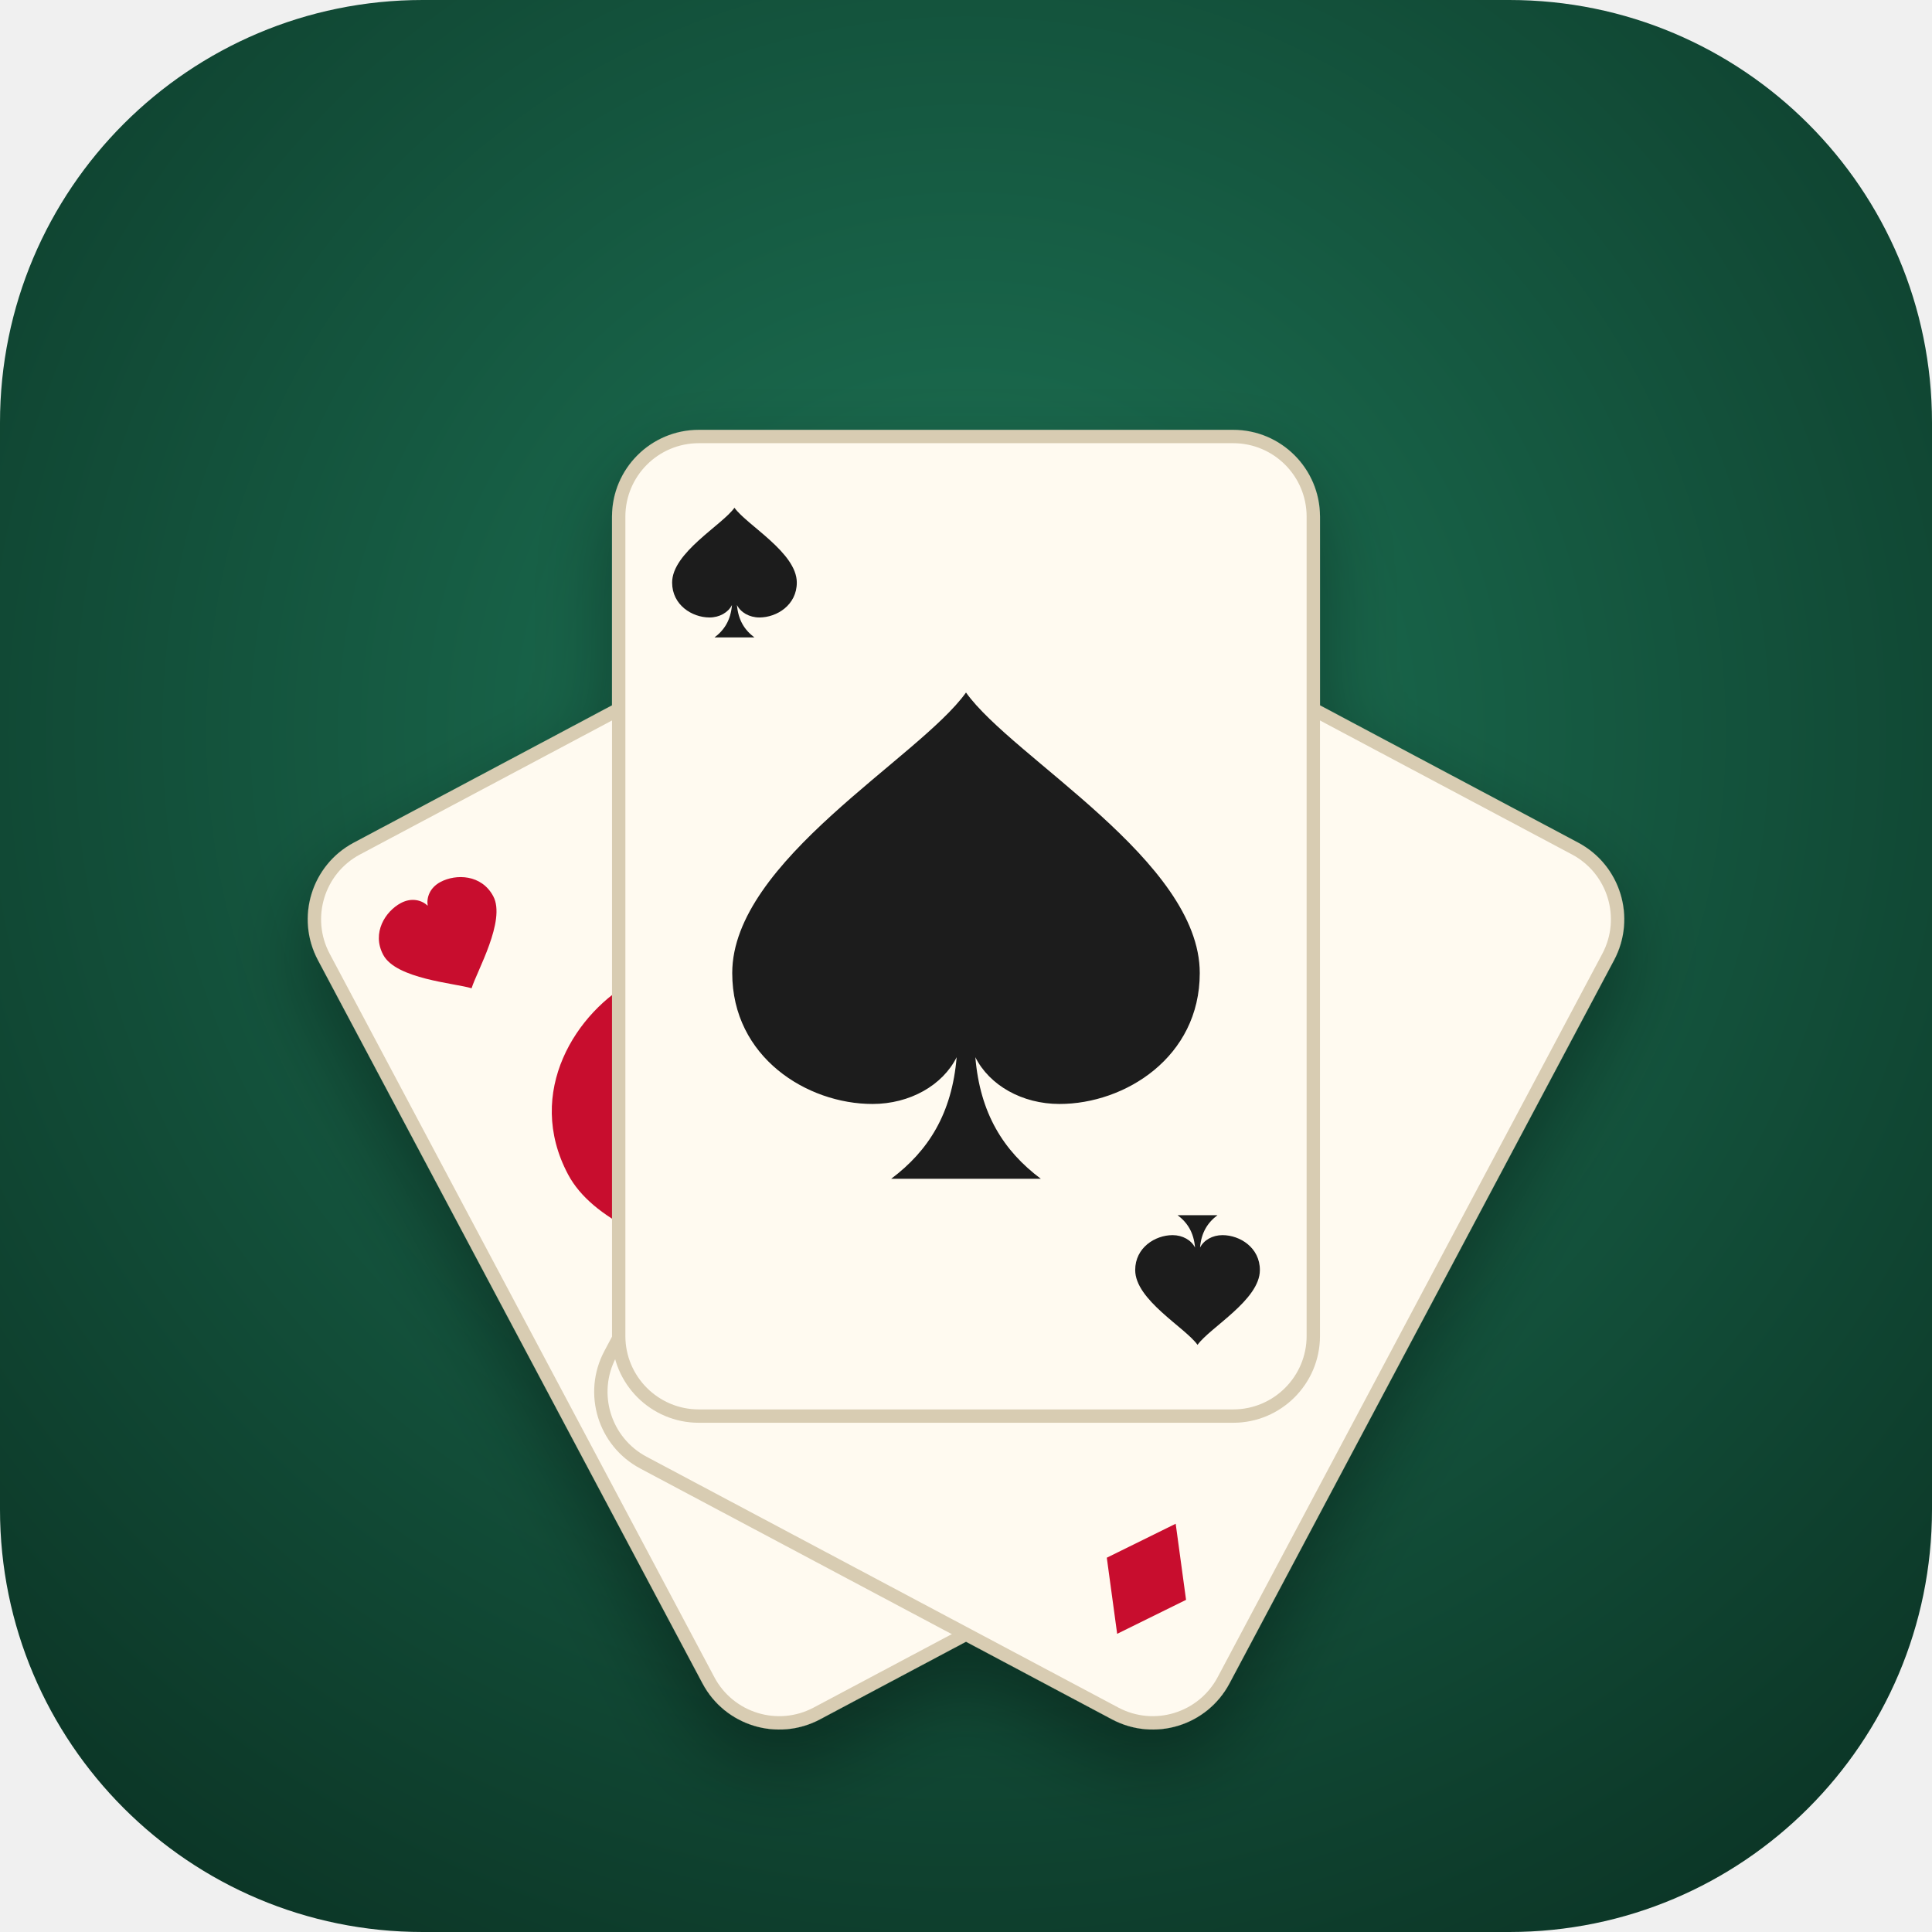
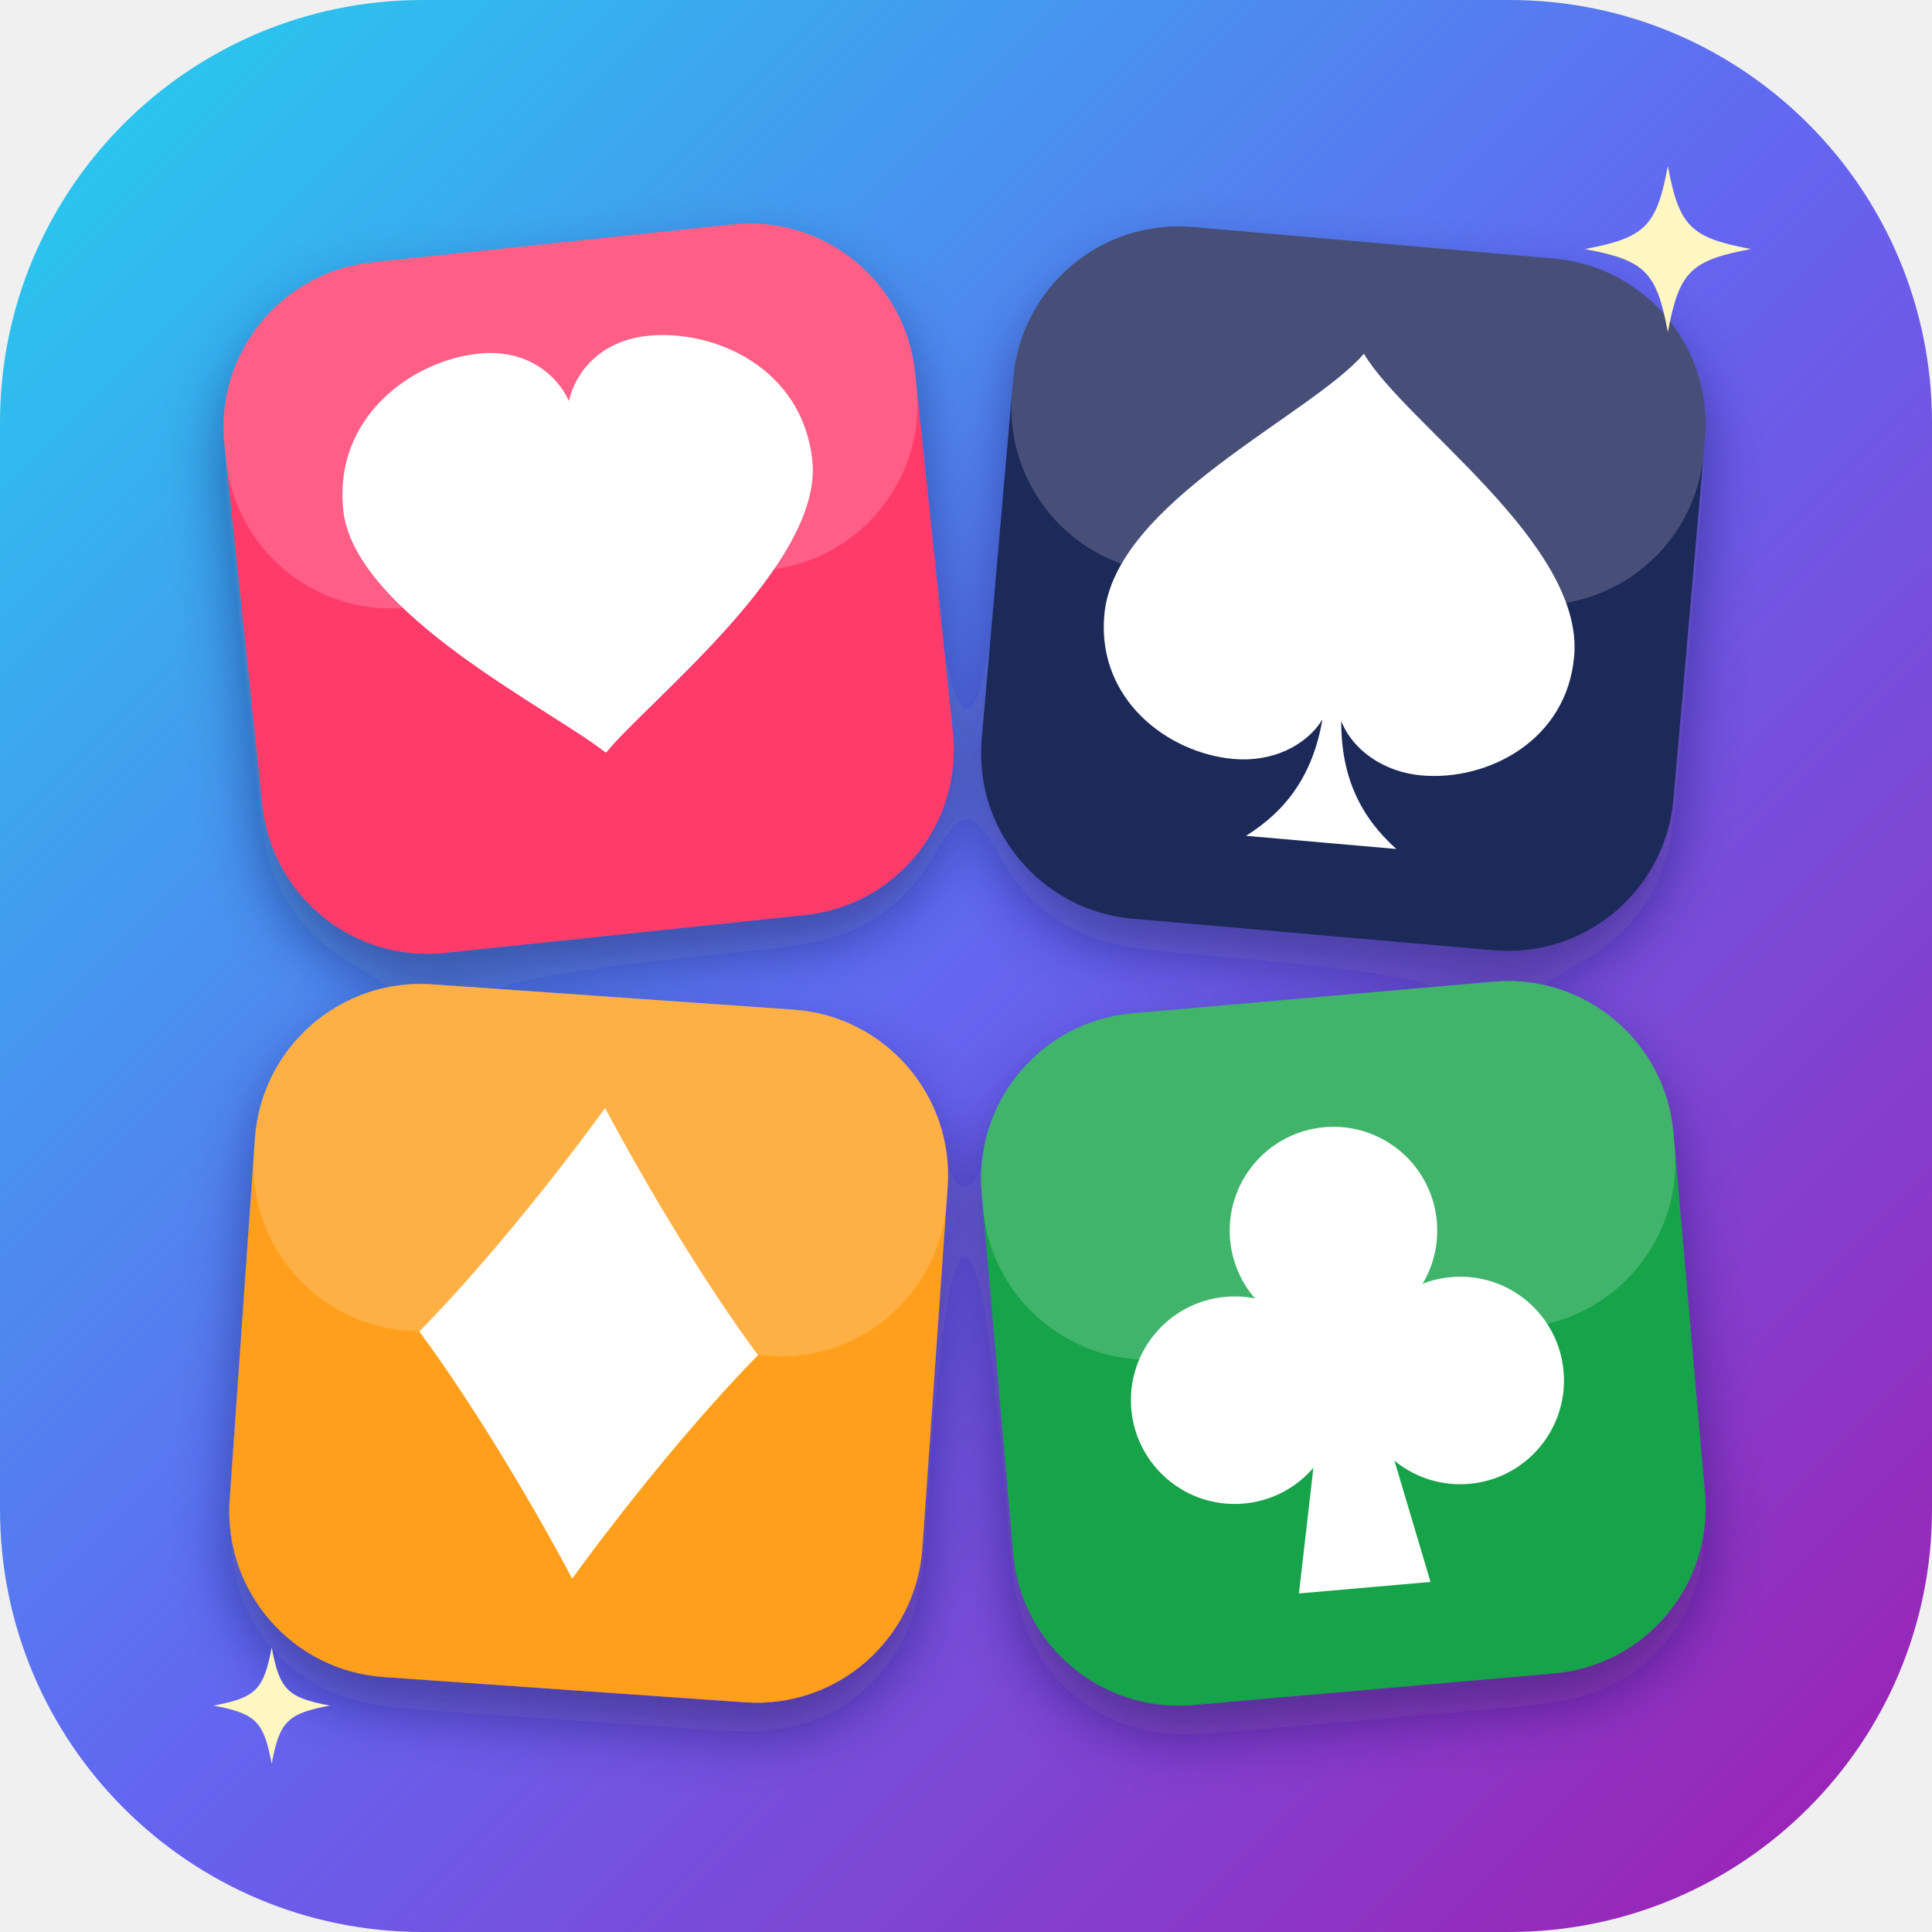
<svg xmlns="http://www.w3.org/2000/svg" viewBox="0 0 512 512" width="512" height="512">
  <defs>
-     <radialGradient id="felt" cx="50%" cy="38%" r="78%">
-       <stop offset="0" stop-color="#1d7556" />
-       <stop offset="1" stop-color="#0a3022" />
-     </radialGradient>
+     <linearGradient id="bg" x1="0" y1="0" x2="1" y2="1">
+       <stop offset="0" stop-color="#22d3ee" />
+       <stop offset=".5" stop-color="#6366f1" />
+       <stop offset="1" stop-color="#a21caf" />
+     </linearGradient>
    <filter id="sh" x="-30%" y="-30%" width="160%" height="160%">
-       <feDropShadow dx="0" dy="8" stdDeviation="9" flood-color="#000" flood-opacity=".35" />
+       <feDropShadow dx="0" dy="8" stdDeviation="8" flood-color="#1e1b4b" flood-opacity=".45" />
    </filter>
  </defs>
-   <rect width="512" height="512" rx="112" fill="url(#felt)" />
-   <g transform="translate(256 262) scale(1.18)" filter="url(#sh)">
-     <g transform="rotate(-28) translate(-46 18)">
-       <rect x="-78" y="-110" width="156" height="220" rx="18" fill="#fffaf0" stroke="#d8ccb2" stroke-width="3" />
-       <path d="M0,35 C-10,25 -50,0 -50,-22 C-50,-42 -32,-52 -18,-52 C-8,-52 -2,-46 0,-40 C2,-46 8,-52 18,-52 C32,-52 50,-42 50,-22 C50,0 10,25 0,35 Z" fill="#c8102e" transform="scale(1.05)" />
-       <path d="M0,35 C-10,25 -50,0 -50,-22 C-50,-42 -32,-52 -18,-52 C-8,-52 -2,-46 0,-40 C2,-46 8,-52 18,-52 C32,-52 50,-42 50,-22 C50,0 10,25 0,35 Z" fill="#c8102e" transform="translate(-52 -80) scale(.28)" />
-       <path d="M0,35 C-10,25 -50,0 -50,-22 C-50,-42 -32,-52 -18,-52 C-8,-52 -2,-46 0,-40 C2,-46 8,-52 18,-52 C32,-52 50,-42 50,-22 C50,0 10,25 0,35 Z" fill="#c8102e" transform="translate(52 80) rotate(180) scale(.28)" />
+   <rect width="512" height="512" rx="112" fill="url(#bg)" />
+   <g transform="translate(256 256) scale(1) translate(-256 -256)" filter="url(#sh)">
+     <g transform="translate(156 156) rotate(-6)">
+       <rect x="-92" y="-92" width="184" height="184" rx="44" fill="#ff3b6b" />
+       <rect x="-92" y="-92" width="184" height="92" rx="44" fill="#fff" opacity=".18" />
+       <path d="M0,35 C-10,25 -50,0 -50,-22 C-50,-42 -32,-52 -18,-52 C-8,-52 -2,-46 0,-40 C2,-46 8,-52 18,-52 C32,-52 50,-42 50,-22 C50,0 10,25 0,35 Z" fill="#fff" transform="scale(1.25)" />
    </g>
-     <g transform="rotate(28) translate(46 18)">
-       <rect x="-78" y="-110" width="156" height="220" rx="18" fill="#fffaf0" stroke="#d8ccb2" stroke-width="3" />
-       <path d="M0,-50 L36,0 L0,50 L-36,0 Z" fill="#c8102e" transform="scale(1.05)" />
-       <path d="M0,-50 L36,0 L0,50 L-36,0 Z" fill="#c8102e" transform="translate(-52 -80) scale(.28)" />
-       <path d="M0,-50 L36,0 L0,50 L-36,0 Z" fill="#c8102e" transform="translate(52 80) rotate(180) scale(.28)" />
+     <g transform="translate(356 156) rotate(5)">
+       <rect x="-92" y="-92" width="184" height="184" rx="44" fill="#1f2a5a" />
+       <rect x="-92" y="-92" width="184" height="92" rx="44" fill="#fff" opacity=".18" />
+       <path d="M0,-50 C10,-36 50,-14 50,10 C50,28 34,38 20,38 C12,38 5,34 2,28 C3,40 8,48 16,54 L-16,54 C-8,48 -3,40 -2,28 C-5,34 -12,38 -20,38 C-34,38 -50,28 -50,10 C-50,-14 -10,-36 0,-50 Z" fill="#fff" transform="scale(1.25)" />
    </g>
-     <g transform="rotate(0) translate(0 -14)">
-       <rect x="-78" y="-110" width="156" height="220" rx="18" fill="#fffaf0" stroke="#d8ccb2" stroke-width="3" />
-       <path d="M0,-50 C10,-36 50,-14 50,10 C50,28 34,38 20,38 C12,38 5,34 2,28 C3,40 8,48 16,54 L-16,54 C-8,48 -3,40 -2,28 C-5,34 -12,38 -20,38 C-34,38 -50,28 -50,10 C-50,-14 -10,-36 0,-50 Z" fill="#1b1b1b" transform="scale(1.05)" />
-       <path d="M0,-50 C10,-36 50,-14 50,10 C50,28 34,38 20,38 C12,38 5,34 2,28 C3,40 8,48 16,54 L-16,54 C-8,48 -3,40 -2,28 C-5,34 -12,38 -20,38 C-34,38 -50,28 -50,10 C-50,-14 -10,-36 0,-50 Z" fill="#1b1b1b" transform="translate(-52 -80) scale(.28)" />
-       <path d="M0,-50 C10,-36 50,-14 50,10 C50,28 34,38 20,38 C12,38 5,34 2,28 C3,40 8,48 16,54 L-16,54 C-8,48 -3,40 -2,28 C-5,34 -12,38 -20,38 C-34,38 -50,28 -50,10 C-50,-14 -10,-36 0,-50 Z" fill="#1b1b1b" transform="translate(52 80) rotate(180) scale(.28)" />
+     <g transform="translate(156 356) rotate(4)">
+       <rect x="-92" y="-92" width="184" height="184" rx="44" fill="#ff9f1c" />
+       <rect x="-92" y="-92" width="184" height="92" rx="44" fill="#fff" opacity=".18" />
+       <path d="M0,-50 C10,-34 24,-14 36,0 C24,14 10,34 0,50 C-10,34 -24,14 -36,0 C-24,-14 -10,-34 0,-50 Z" fill="#fff" transform="scale(1.25)" />
+     </g>
+     <g transform="translate(356 356) rotate(-5)">
+       <rect x="-92" y="-92" width="184" height="184" rx="44" fill="#16a34a" />
+       <rect x="-92" y="-92" width="184" height="92" rx="44" fill="#fff" opacity=".18" />
+       <g transform="scale(1.25)">
+         <g fill="#fff">
+           <circle cx="0" cy="-24" r="22" />
+           <circle cx="-24" cy="10" r="22" />
+           <circle cx="24" cy="10" r="22" />
+           <path d="M-5,8 L-14,52 L14,52 L5,8 Z" />
+           <circle cx="0" cy="6" r="12" />
+         </g>
+       </g>
    </g>
  </g>
+   <path d="M0,-22 C3,-6 6,-3 22,0 C6,3 3,6 0,22 C-3,6 -6,3 -22,0 C-6,-3 -3,-6 0,-22Z" fill="#fff7c2" transform="translate(442 66) scale(1)" />
+   <path d="M0,-22 C3,-6 6,-3 22,0 C6,3 3,6 0,22 C-3,6 -6,3 -22,0 C-6,-3 -3,-6 0,-22Z" fill="#fff7c2" transform="translate(72 452) scale(0.7)" />
</svg>
